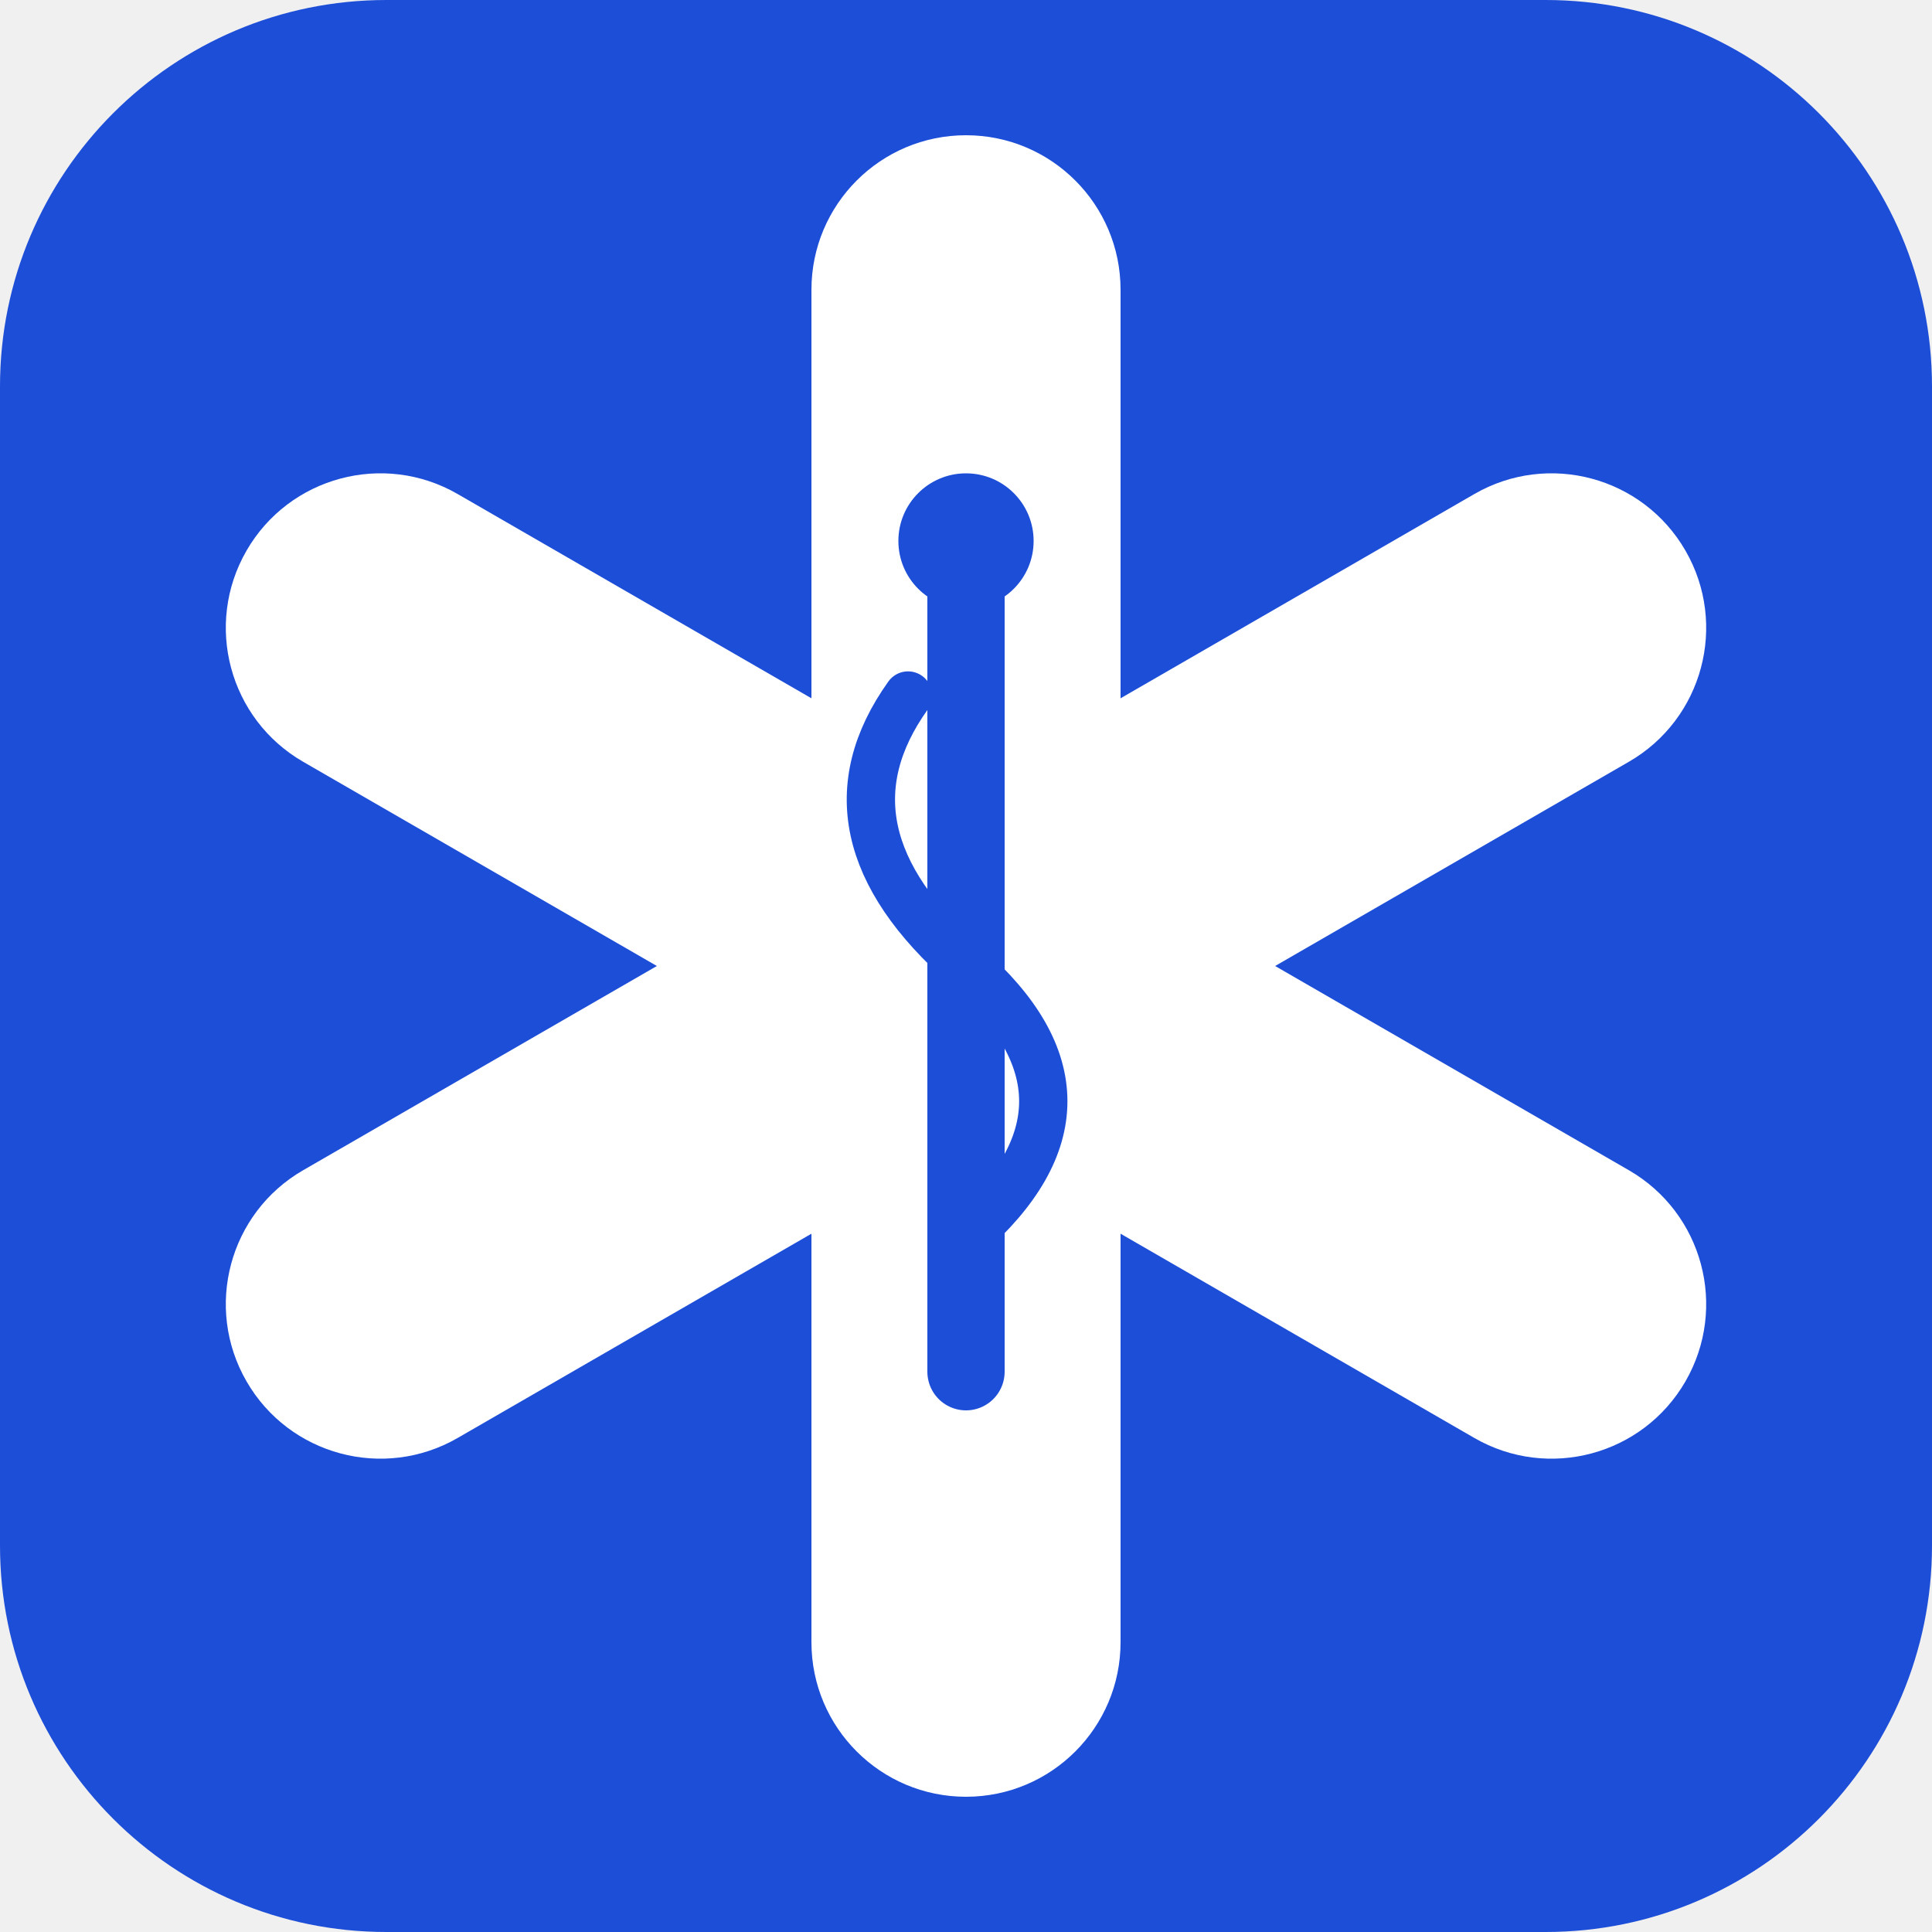
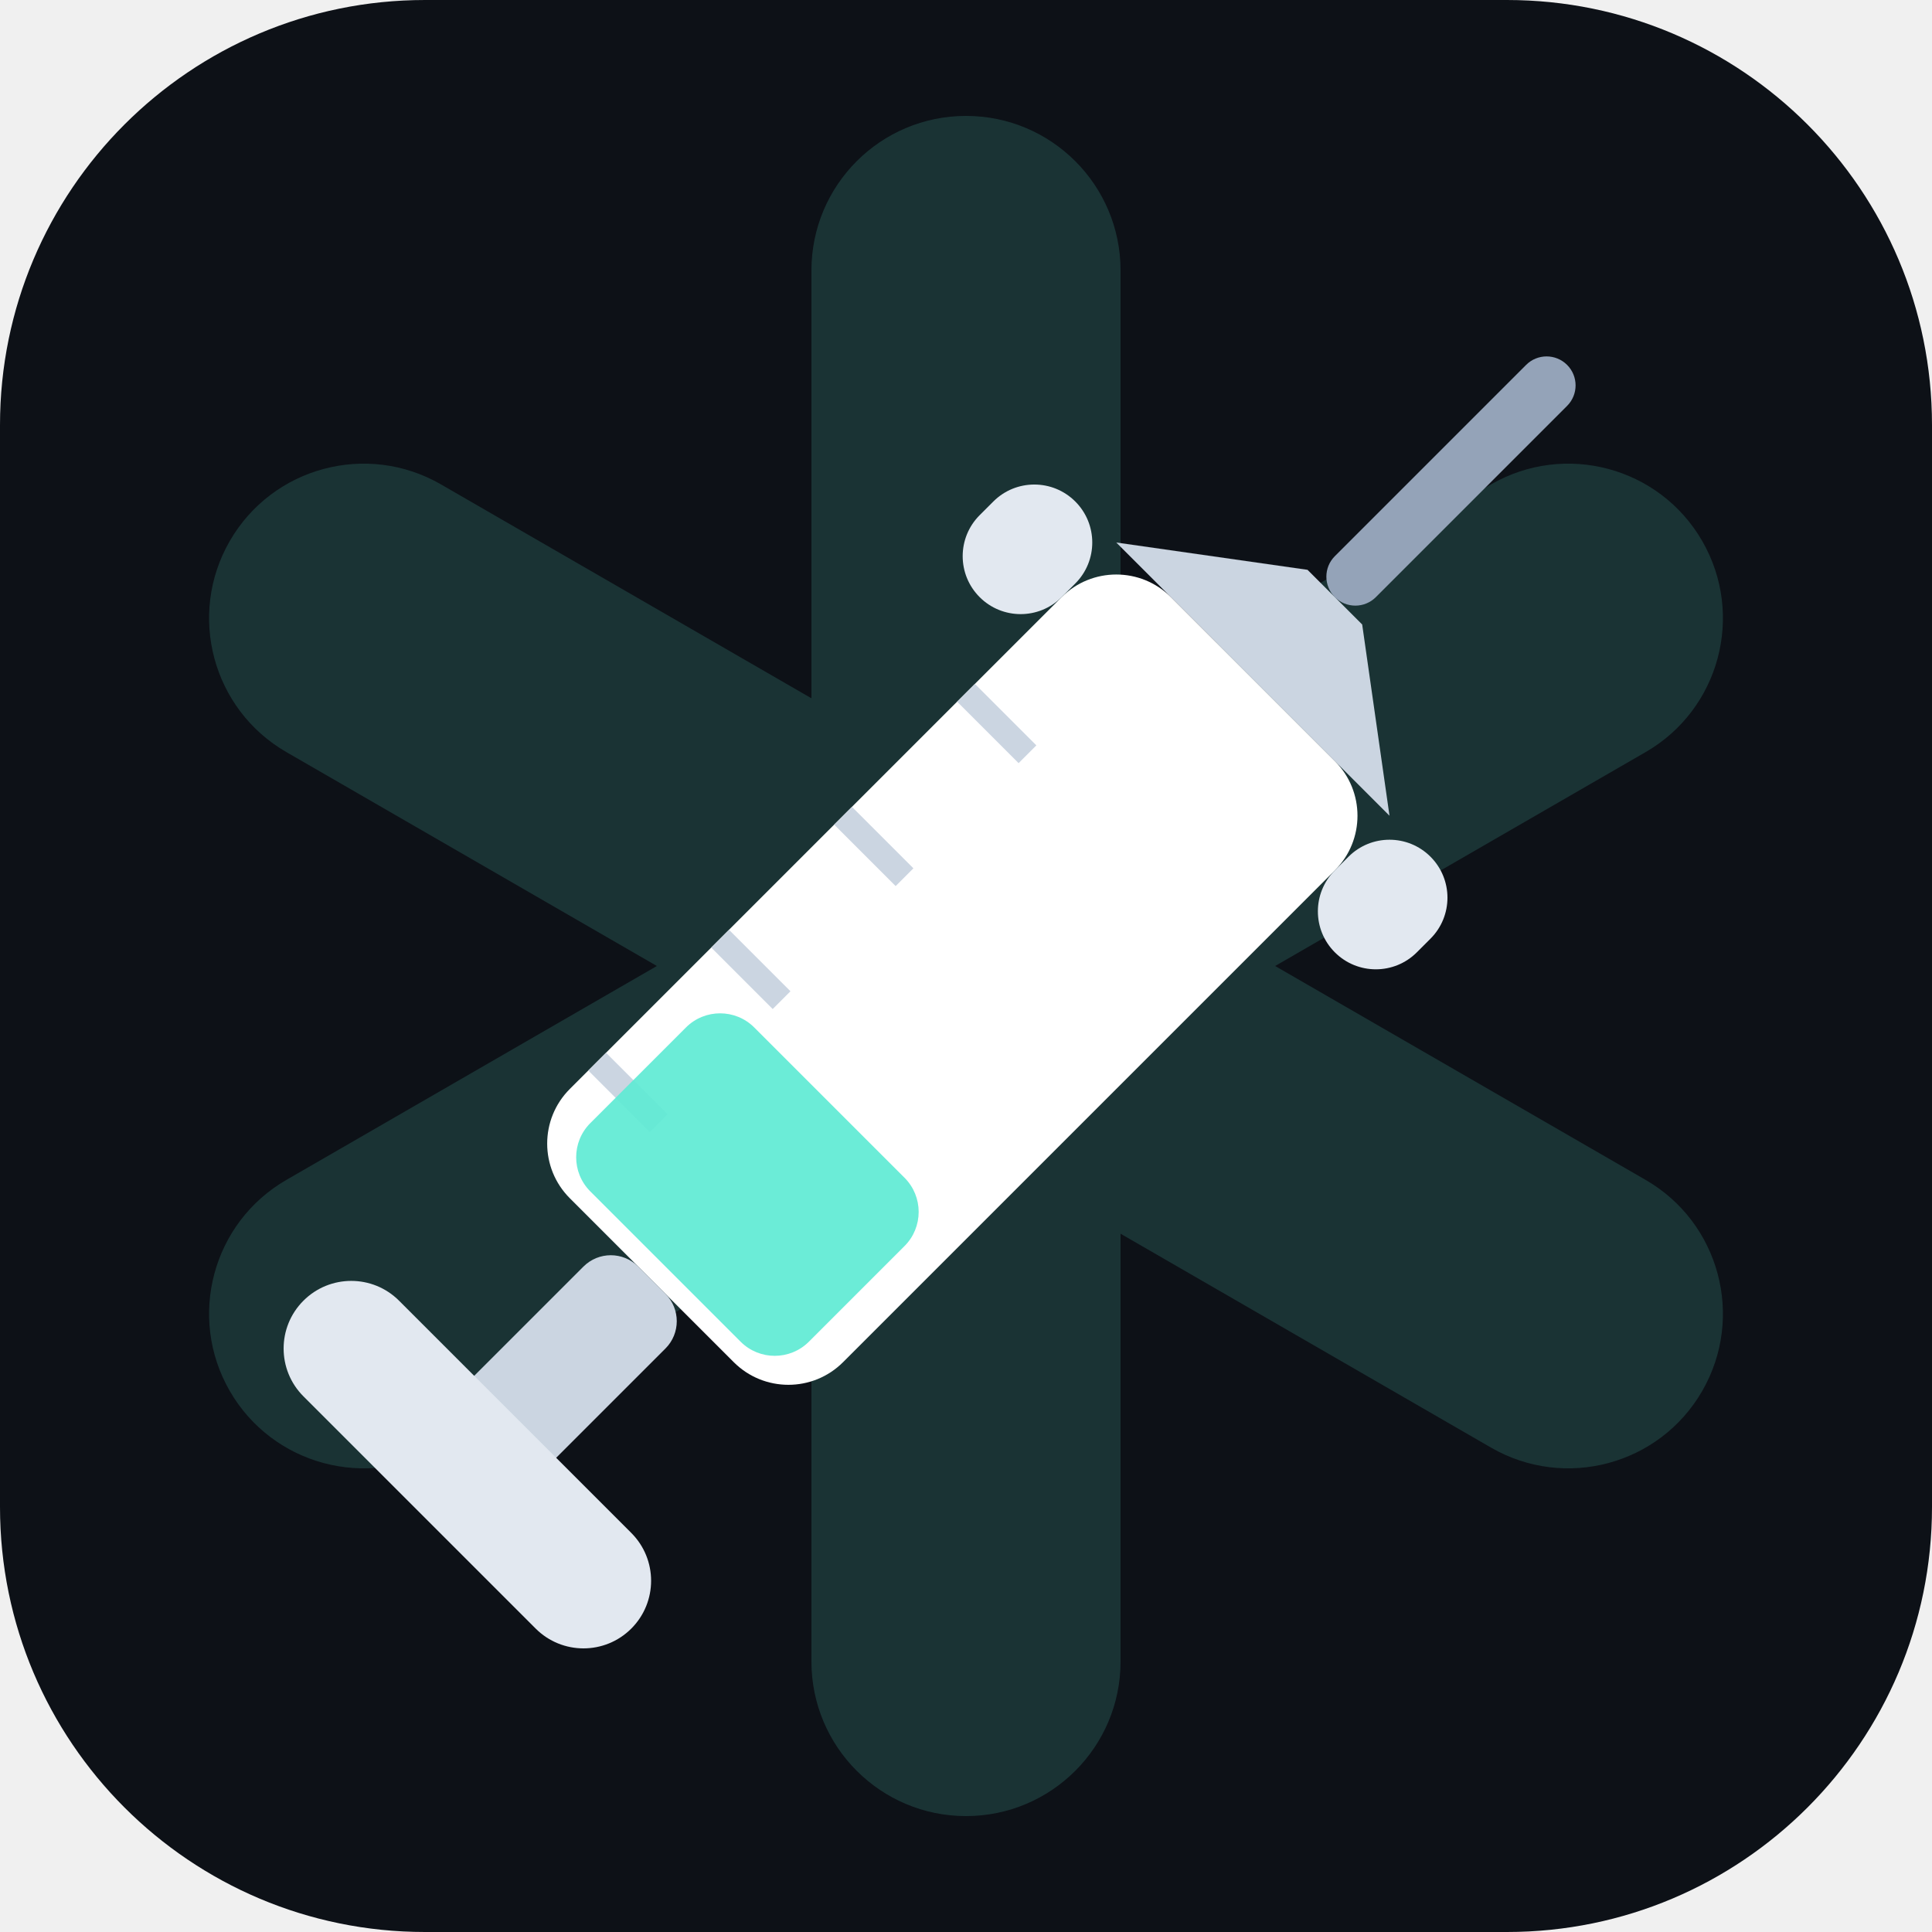
<svg xmlns="http://www.w3.org/2000/svg" viewBox="0 0 100 100">
-   <rect width="100" height="100" rx="20" fill="#1d4ed8" />
-   <g transform="translate(50,50)">
-     <rect x="-8" y="-43" width="16" height="86" rx="8" fill="white" />
-     <rect x="-8" y="-43" width="16" height="86" rx="8" fill="white" transform="rotate(60)" />
-     <rect x="-8" y="-43" width="16" height="86" rx="8" fill="white" transform="rotate(120)" />
+   <rect width="100" height="100" rx="22" fill="#0d1117" />
+   <g transform="translate(50,50)" opacity="0.16">
+     <rect x="-8" y="-44" width="16" height="88" rx="8" fill="#5eead4" />
+     <rect x="-8" y="-44" width="16" height="88" rx="8" fill="#5eead4" transform="rotate(60)" />
+     <rect x="-8" y="-44" width="16" height="88" rx="8" fill="#5eead4" transform="rotate(120)" />
  </g>
-   <line x1="50" y1="29" x2="50" y2="71" stroke="#1d4ed8" stroke-width="4" stroke-linecap="round" />
-   <path d="M47 36 Q42 43 50 50 Q58 57 50 64" stroke="#1d4ed8" fill="none" stroke-width="2.5" stroke-linecap="round" />
-   <circle cx="50" cy="28" r="3.5" fill="#1d4ed8" />
+   <g transform="translate(50,50) rotate(45)">
+     <rect x="-1.5" y="-44" width="3" height="17" rx="1.5" fill="#94a3b8" />
+     <path d="M-2,-27 L2,-27 L10,-21 L-10,-21 Z" fill="#cbd5e1" />
+     <rect x="-10" y="-21" width="20" height="44" rx="4" fill="white" />
+     <line x1="-10" y1="-10" x2="-5.5" y2="-10" stroke="#cbd5e1" stroke-width="1.3" />
+     <line x1="-10" y1="-1" x2="-5.5" y2="-1" stroke="#cbd5e1" stroke-width="1.3" />
+     <line x1="-10" y1="8" x2="-5.5" y2="8" stroke="#cbd5e1" stroke-width="1.3" />
+     <line x1="-10" y1="17" x2="-5.5" y2="17" stroke="#cbd5e1" stroke-width="1.3" />
+     <rect x="-8" y="10" width="16" height="12" rx="2.5" fill="#5eead4" opacity="0.92" />
+     <rect x="-16" y="-21" width="6" height="7" rx="3" fill="#e2e8f0" />
+     <rect x="10" y="-21" width="6" height="7" rx="3" fill="#e2e8f0" />
+     <rect x="-3" y="23" width="6" height="13" rx="2" fill="#cbd5e1" />
+     <rect x="-12" y="33" width="24" height="7" rx="3.5" fill="#e2e8f0" />
+   </g>
</svg>
